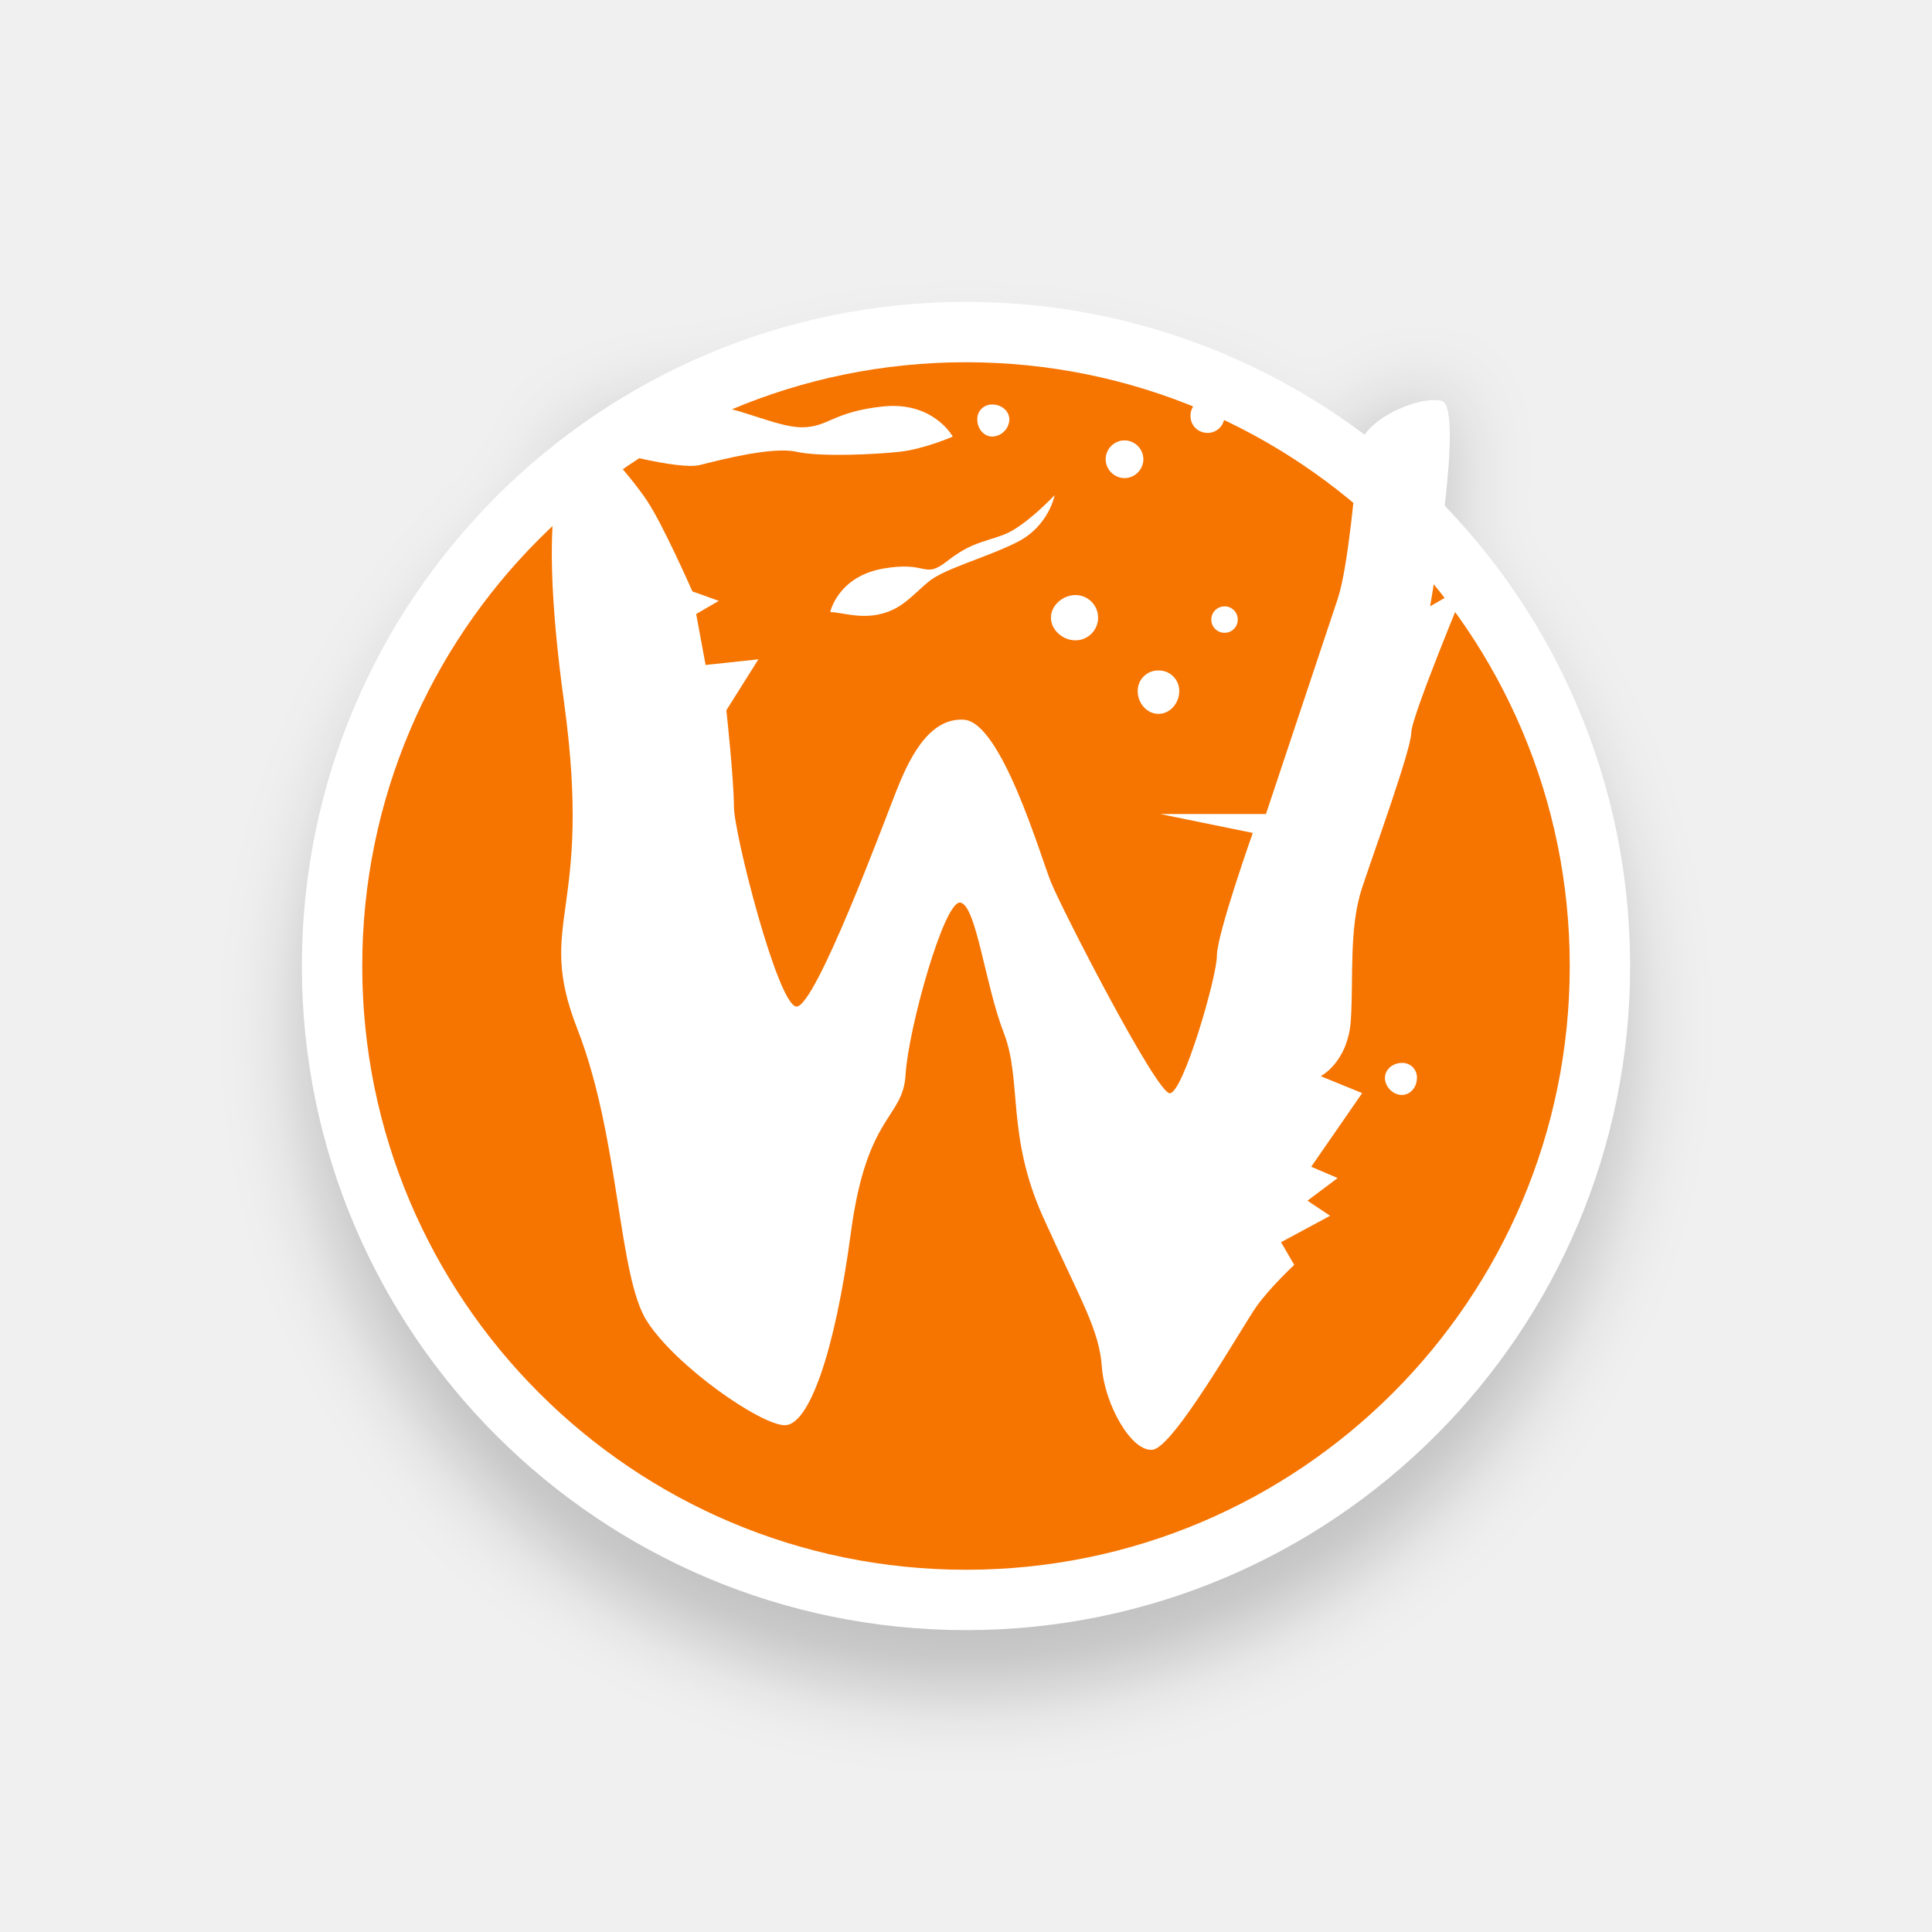
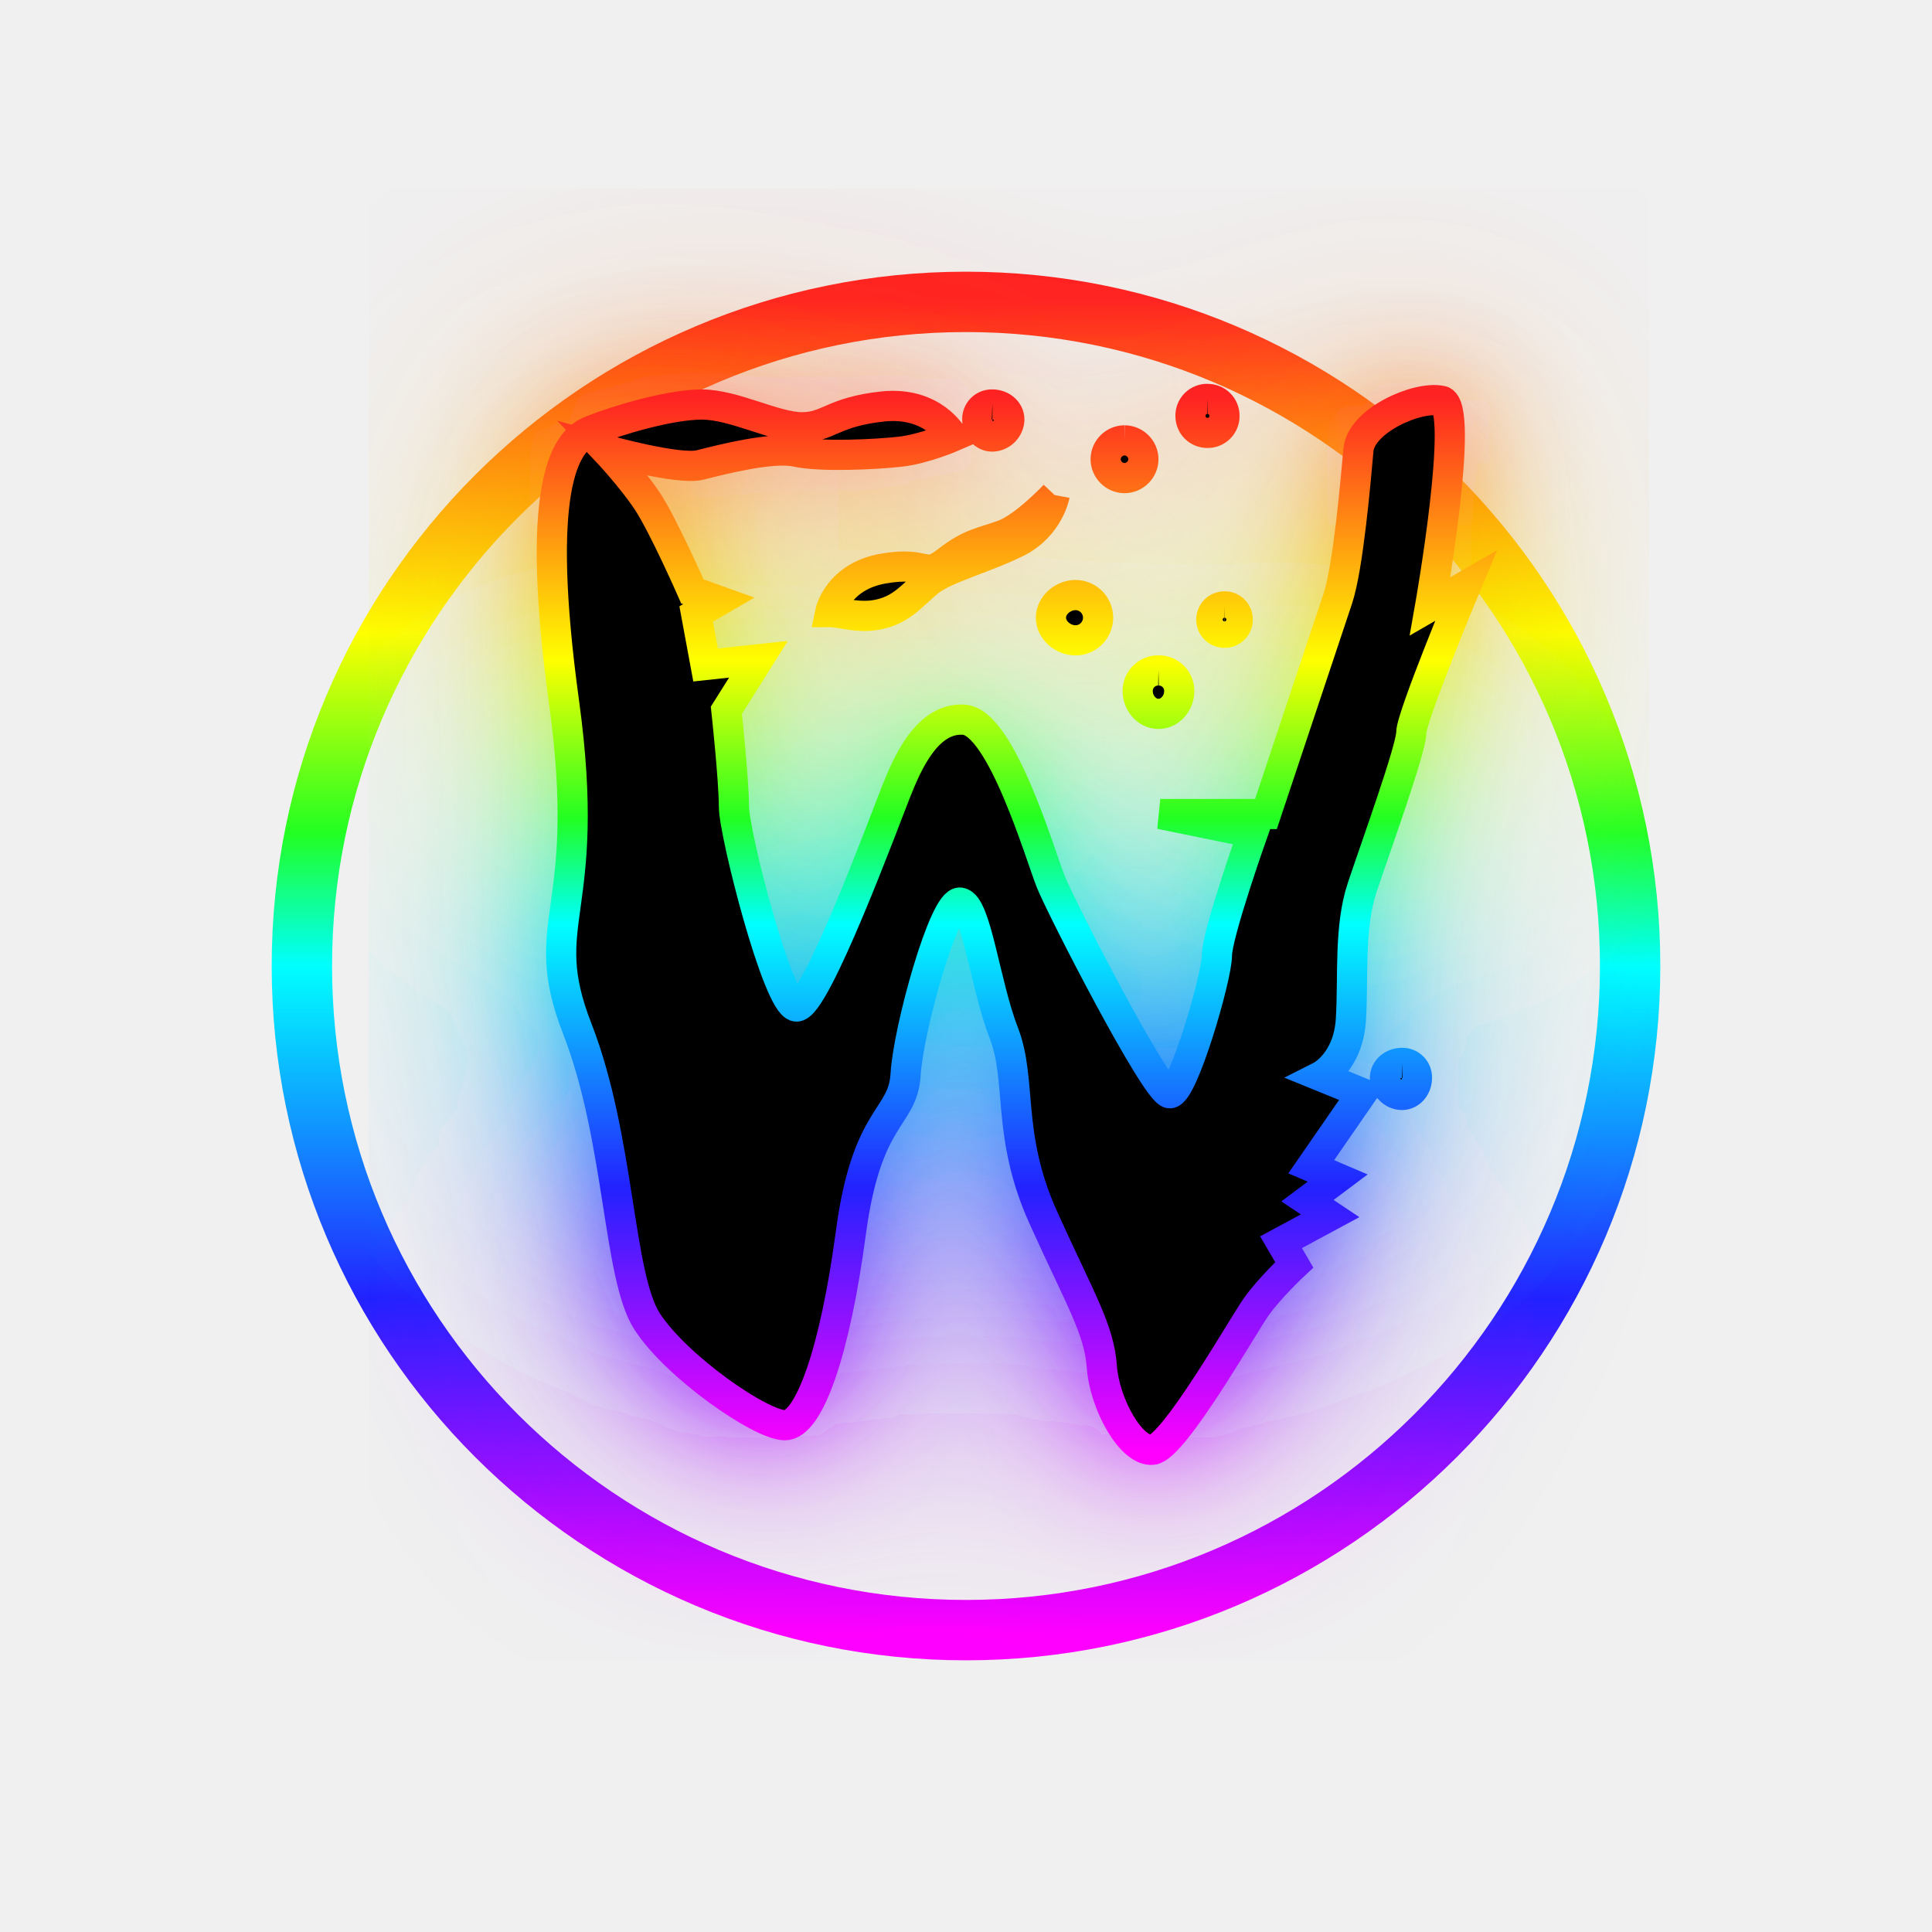
<svg xmlns="http://www.w3.org/2000/svg" id="svg11024" height="32" width="32">
  <filter id="filter7078" color-interpolation-filters="sRGB">
    <feGaussianBlur id="feGaussianBlur7080" stdDeviation=".657" />
  </filter>
-   <path id="path7460-6-1" d="m16 6.013c-1.4 0-2.738.274-3.969.75a1.7 1.7 0 0 0 -.406-.062c-.53 0-1.402.26-1.844.437-.243.097-.494.4-.594 1.22a11 11 0 0 0 -4.187 8.654c0 6.075 4.925 11 11 11s11-4.925 11-11a10.93 10.93 0 0 0 -2.75-7.25c-.005-.006.005-.025 0-.03q-.212-.242-.438-.47c.145-.918.367-2.557.063-2.625-.398-.088-1.331.327-1.375.813l-.063.656a11 11 0 0 0 -2.156-1.219.277.277 0 0 0 -.281-.28c-.08 0-.137.042-.188.093a11 11 0 0 0 -3.812-.687m-5.97 1.438.375.094c-.064.038-.124.085-.188.125-.09-.103-.187-.22-.187-.22" filter="url(#filter7078)" opacity=".2" />
-   <circle id="path5519-8" cx="16" cy="16" fill="#fff" r="11" />
-   <circle id="path5519-8-9" cx="16" cy="16" fill="#f67400" r="10" />
-   <path id="path6414" d="m20 6.607a.277.277 0 0 0 -.282.281c0 .159.123.282.282.282a.277.277 0 0 0 .281-.282.277.277 0 0 0 -.281-.28m3.875.031c-.398-.088-1.331.327-1.375.813s-.167 1.938-.344 2.469l-1.188 3.562h-1.75l1.532.313s-.594 1.677-.594 2.03c0 .354-.56 2.282-.781 2.282s-1.792-3.058-1.969-3.5-.819-2.643-1.438-2.687c-.618-.045-.948.745-1.125 1.187-.176.442-1.346 3.607-1.656 3.563s-1.031-2.871-1.031-3.313-.125-1.594-.125-1.594l.531-.844-.875.094-.156-.844.375-.218-.438-.157s-.484-1.102-.75-1.5c-.265-.397-.687-.843-.687-.843s1.209.338 1.562.25c.354-.089 1.196-.307 1.594-.22.398.09 1.321.045 1.719 0 .398-.043.875-.25.875-.25s-.317-.587-1.156-.5c-.84.09-.902.345-1.344.345s-1.126-.377-1.656-.377-1.402.26-1.844.437-.924.965-.438 4.5-.488 3.594.22 5.406c.706 1.812.67 4.093 1.155 4.844.487.752 1.884 1.719 2.282 1.719.397 0 .828-1.199 1.093-3.188.266-1.988.863-1.873.907-2.625.044-.75.64-2.888.906-2.843.265.044.41 1.36.719 2.156.31.795.037 1.692.656 3.062s.925 1.85.969 2.47c.044.618.49 1.418.843 1.374.354-.044 1.498-2.065 1.72-2.375.22-.31.624-.687.624-.687l-.219-.375.813-.438-.375-.25.5-.375-.438-.187.844-1.22-.687-.28s.456-.23.5-.938c.044-.707-.034-1.524.187-2.187s.813-2.298.813-2.563.906-2.437.906-2.437l-.594.343s.585-3.317.188-3.406m-7.438.063a.24.24 0 0 0 -.25.25c0 .146.104.281.25.281a.293.293 0 0 0 .281-.281c0-.147-.134-.25-.28-.25m2.188.594a.315.315 0 0 0 -.313.312c0 .17.142.313.313.313.17 0 .312-.142.312-.313a.315.315 0 0 0 -.312-.312m-1.157.906s-.49.523-.843.656c-.354.133-.54.128-.938.438-.398.309-.311-.009-1.062.124s-.875.72-.875.72c.177 0 .49.119.843.03.354-.088.517-.31.782-.53.265-.222.938-.392 1.468-.657s.625-.781.625-.781m.344 1.656c-.207 0-.406.168-.406.375s.199.375.406.375a.375.375 0 1 0 0-.75m2.469.188a.217.217 0 0 0 -.219.218c0 .122.097.219.219.219a.217.217 0 0 0 .219-.219.217.217 0 0 0 -.219-.219m-1.094 1.062a.337.337 0 0 0 -.344.344c0 .195.149.375.344.375s.344-.18.344-.375a.337.337 0 0 0 -.344-.344m4.031 6.5c-.146 0-.28.104-.28.25s.134.281.28.281.25-.135.25-.281a.24.24 0 0 0 -.25-.25" fill="#fff" />
-   <path id="hotspot" d="m16-17h1v1h-1z" display="none" fill="#333" stroke-width="1.076" transform="rotate(90)" />
+   <defs>
+     <linearGradient id="gradient" x1="0" y1="0" x2="0" y2="1">
+       <stop offset="0%" stop-color="#f22" />
+       <stop offset="25%" stop-color="#ff0" />
+       <stop offset="40%" stop-color="#2f2" />
+       <stop offset="50%" stop-color="#0ff" />
+       <stop offset="75%" stop-color="#22f" />
+       <stop offset="100%" stop-color="#f0f" />
+     </linearGradient>
+     <filter id="glow" x="-20%" y="-20%" width="140%" height="140%">
+       <feGaussianBlur stdDeviation="1" result="blur1" />
+       <feGaussianBlur stdDeviation="2" result="blur2" />
+       <feMerge>
+         <feMergeNode in="blur1" />
+         <feMergeNode in="blur2" />
+         <feMergeNode in="SourceGraphic" />
+       </feMerge>
+     </filter>
+   </defs>
+   <circle id="path5519-8" cx="16" cy="16" fill="none" stroke="url(#gradient)" r="11" />
+   <path id="path6414" d="m20 6.607a.277.277 0 0 0 -.282.281c0 .159.123.282.282.282a.277.277 0 0 0 .281-.282.277.277 0 0 0 -.281-.28m3.875.031c-.398-.088-1.331.327-1.375.813s-.167 1.938-.344 2.469l-1.188 3.562h-1.75l1.532.313s-.594 1.677-.594 2.03c0 .354-.56 2.282-.781 2.282s-1.792-3.058-1.969-3.5-.819-2.643-1.438-2.687c-.618-.045-.948.745-1.125 1.187-.176.442-1.346 3.607-1.656 3.563s-1.031-2.871-1.031-3.313-.125-1.594-.125-1.594l.531-.844-.875.094-.156-.844.375-.218-.438-.157s-.484-1.102-.75-1.5c-.265-.397-.687-.843-.687-.843s1.209.338 1.562.25c.354-.089 1.196-.307 1.594-.22.398.09 1.321.045 1.719 0 .398-.043.875-.25.875-.25s-.317-.587-1.156-.5c-.84.09-.902.345-1.344.345s-1.126-.377-1.656-.377-1.402.26-1.844.437-.924.965-.438 4.5-.488 3.594.22 5.406c.706 1.812.67 4.093 1.155 4.844.487.752 1.884 1.719 2.282 1.719.397 0 .828-1.199 1.093-3.188.266-1.988.863-1.873.907-2.625.044-.75.64-2.888.906-2.843.265.044.41 1.36.719 2.156.31.795.037 1.692.656 3.062s.925 1.85.969 2.47c.044.618.49 1.418.843 1.374.354-.044 1.498-2.065 1.72-2.375.22-.31.624-.687.624-.687l-.219-.375.813-.438-.375-.25.5-.375-.438-.187.844-1.22-.687-.28s.456-.23.5-.938c.044-.707-.034-1.524.187-2.187s.813-2.298.813-2.563.906-2.437.906-2.437l-.594.343s.585-3.317.188-3.406m-7.438.063a.24.24 0 0 0 -.25.25c0 .146.104.281.25.281a.293.293 0 0 0 .281-.281c0-.147-.134-.25-.28-.25m2.188.594a.315.315 0 0 0 -.313.312c0 .17.142.313.313.313.17 0 .312-.142.312-.313a.315.315 0 0 0 -.312-.312m-1.157.906s-.49.523-.843.656c-.354.133-.54.128-.938.438-.398.309-.311-.009-1.062.124s-.875.72-.875.72c.177 0 .49.119.843.03.354-.088.517-.31.782-.53.265-.222.938-.392 1.468-.657s.625-.781.625-.781m.344 1.656c-.207 0-.406.168-.406.375s.199.375.406.375a.375.375 0 1 0 0-.75m2.469.188a.217.217 0 0 0 -.219.218c0 .122.097.219.219.219a.217.217 0 0 0 .219-.219.217.217 0 0 0 -.219-.219m-1.094 1.062a.337.337 0 0 0 -.344.344c0 .195.149.375.344.375s.344-.18.344-.375a.337.337 0 0 0 -.344-.344m4.031 6.5c-.146 0-.28.104-.28.25s.134.281.28.281.25-.135.25-.281a.24.24 0 0 0 -.25-.25" fill="url(#gradient)" filter="url(#glow)" />
+   <path id="path6414" d="m20 6.607a.277.277 0 0 0 -.282.281c0 .159.123.282.282.282a.277.277 0 0 0 .281-.282.277.277 0 0 0 -.281-.28m3.875.031c-.398-.088-1.331.327-1.375.813s-.167 1.938-.344 2.469l-1.188 3.562h-1.75l1.532.313s-.594 1.677-.594 2.03c0 .354-.56 2.282-.781 2.282s-1.792-3.058-1.969-3.5-.819-2.643-1.438-2.687c-.618-.045-.948.745-1.125 1.187-.176.442-1.346 3.607-1.656 3.563s-1.031-2.871-1.031-3.313-.125-1.594-.125-1.594l.531-.844-.875.094-.156-.844.375-.218-.438-.157s-.484-1.102-.75-1.5c-.265-.397-.687-.843-.687-.843s1.209.338 1.562.25c.354-.089 1.196-.307 1.594-.22.398.09 1.321.045 1.719 0 .398-.043.875-.25.875-.25s-.317-.587-1.156-.5c-.84.09-.902.345-1.344.345s-1.126-.377-1.656-.377-1.402.26-1.844.437-.924.965-.438 4.5-.488 3.594.22 5.406c.706 1.812.67 4.093 1.155 4.844.487.752 1.884 1.719 2.282 1.719.397 0 .828-1.199 1.093-3.188.266-1.988.863-1.873.907-2.625.044-.75.64-2.888.906-2.843.265.044.41 1.36.719 2.156.31.795.037 1.692.656 3.062s.925 1.85.969 2.47c.044.618.49 1.418.843 1.374.354-.044 1.498-2.065 1.72-2.375.22-.31.624-.687.624-.687l-.219-.375.813-.438-.375-.25.5-.375-.438-.187.844-1.22-.687-.28s.456-.23.5-.938c.044-.707-.034-1.524.187-2.187s.813-2.298.813-2.563.906-2.437.906-2.437l-.594.343s.585-3.317.188-3.406m-7.438.063a.24.24 0 0 0 -.25.25c0 .146.104.281.25.281a.293.293 0 0 0 .281-.281c0-.147-.134-.25-.28-.25m2.188.594a.315.315 0 0 0 -.313.312c0 .17.142.313.313.313.17 0 .312-.142.312-.313a.315.315 0 0 0 -.312-.312m-1.157.906s-.49.523-.843.656c-.354.133-.54.128-.938.438-.398.309-.311-.009-1.062.124s-.875.72-.875.72c.177 0 .49.119.843.03.354-.088.517-.31.782-.53.265-.222.938-.392 1.468-.657s.625-.781.625-.781m.344 1.656c-.207 0-.406.168-.406.375s.199.375.406.375a.375.375 0 1 0 0-.75m2.469.188a.217.217 0 0 0 -.219.218c0 .122.097.219.219.219a.217.217 0 0 0 .219-.219.217.217 0 0 0 -.219-.219m-1.094 1.062a.337.337 0 0 0 -.344.344c0 .195.149.375.344.375s.344-.18.344-.375a.337.337 0 0 0 -.344-.344m4.031 6.5c-.146 0-.28.104-.28.25s.134.281.28.281.25-.135.25-.281a.24.24 0 0 0 -.25-.25" fill="#000" stroke="url(#gradient)" stroke-width="0.5" />
</svg>
